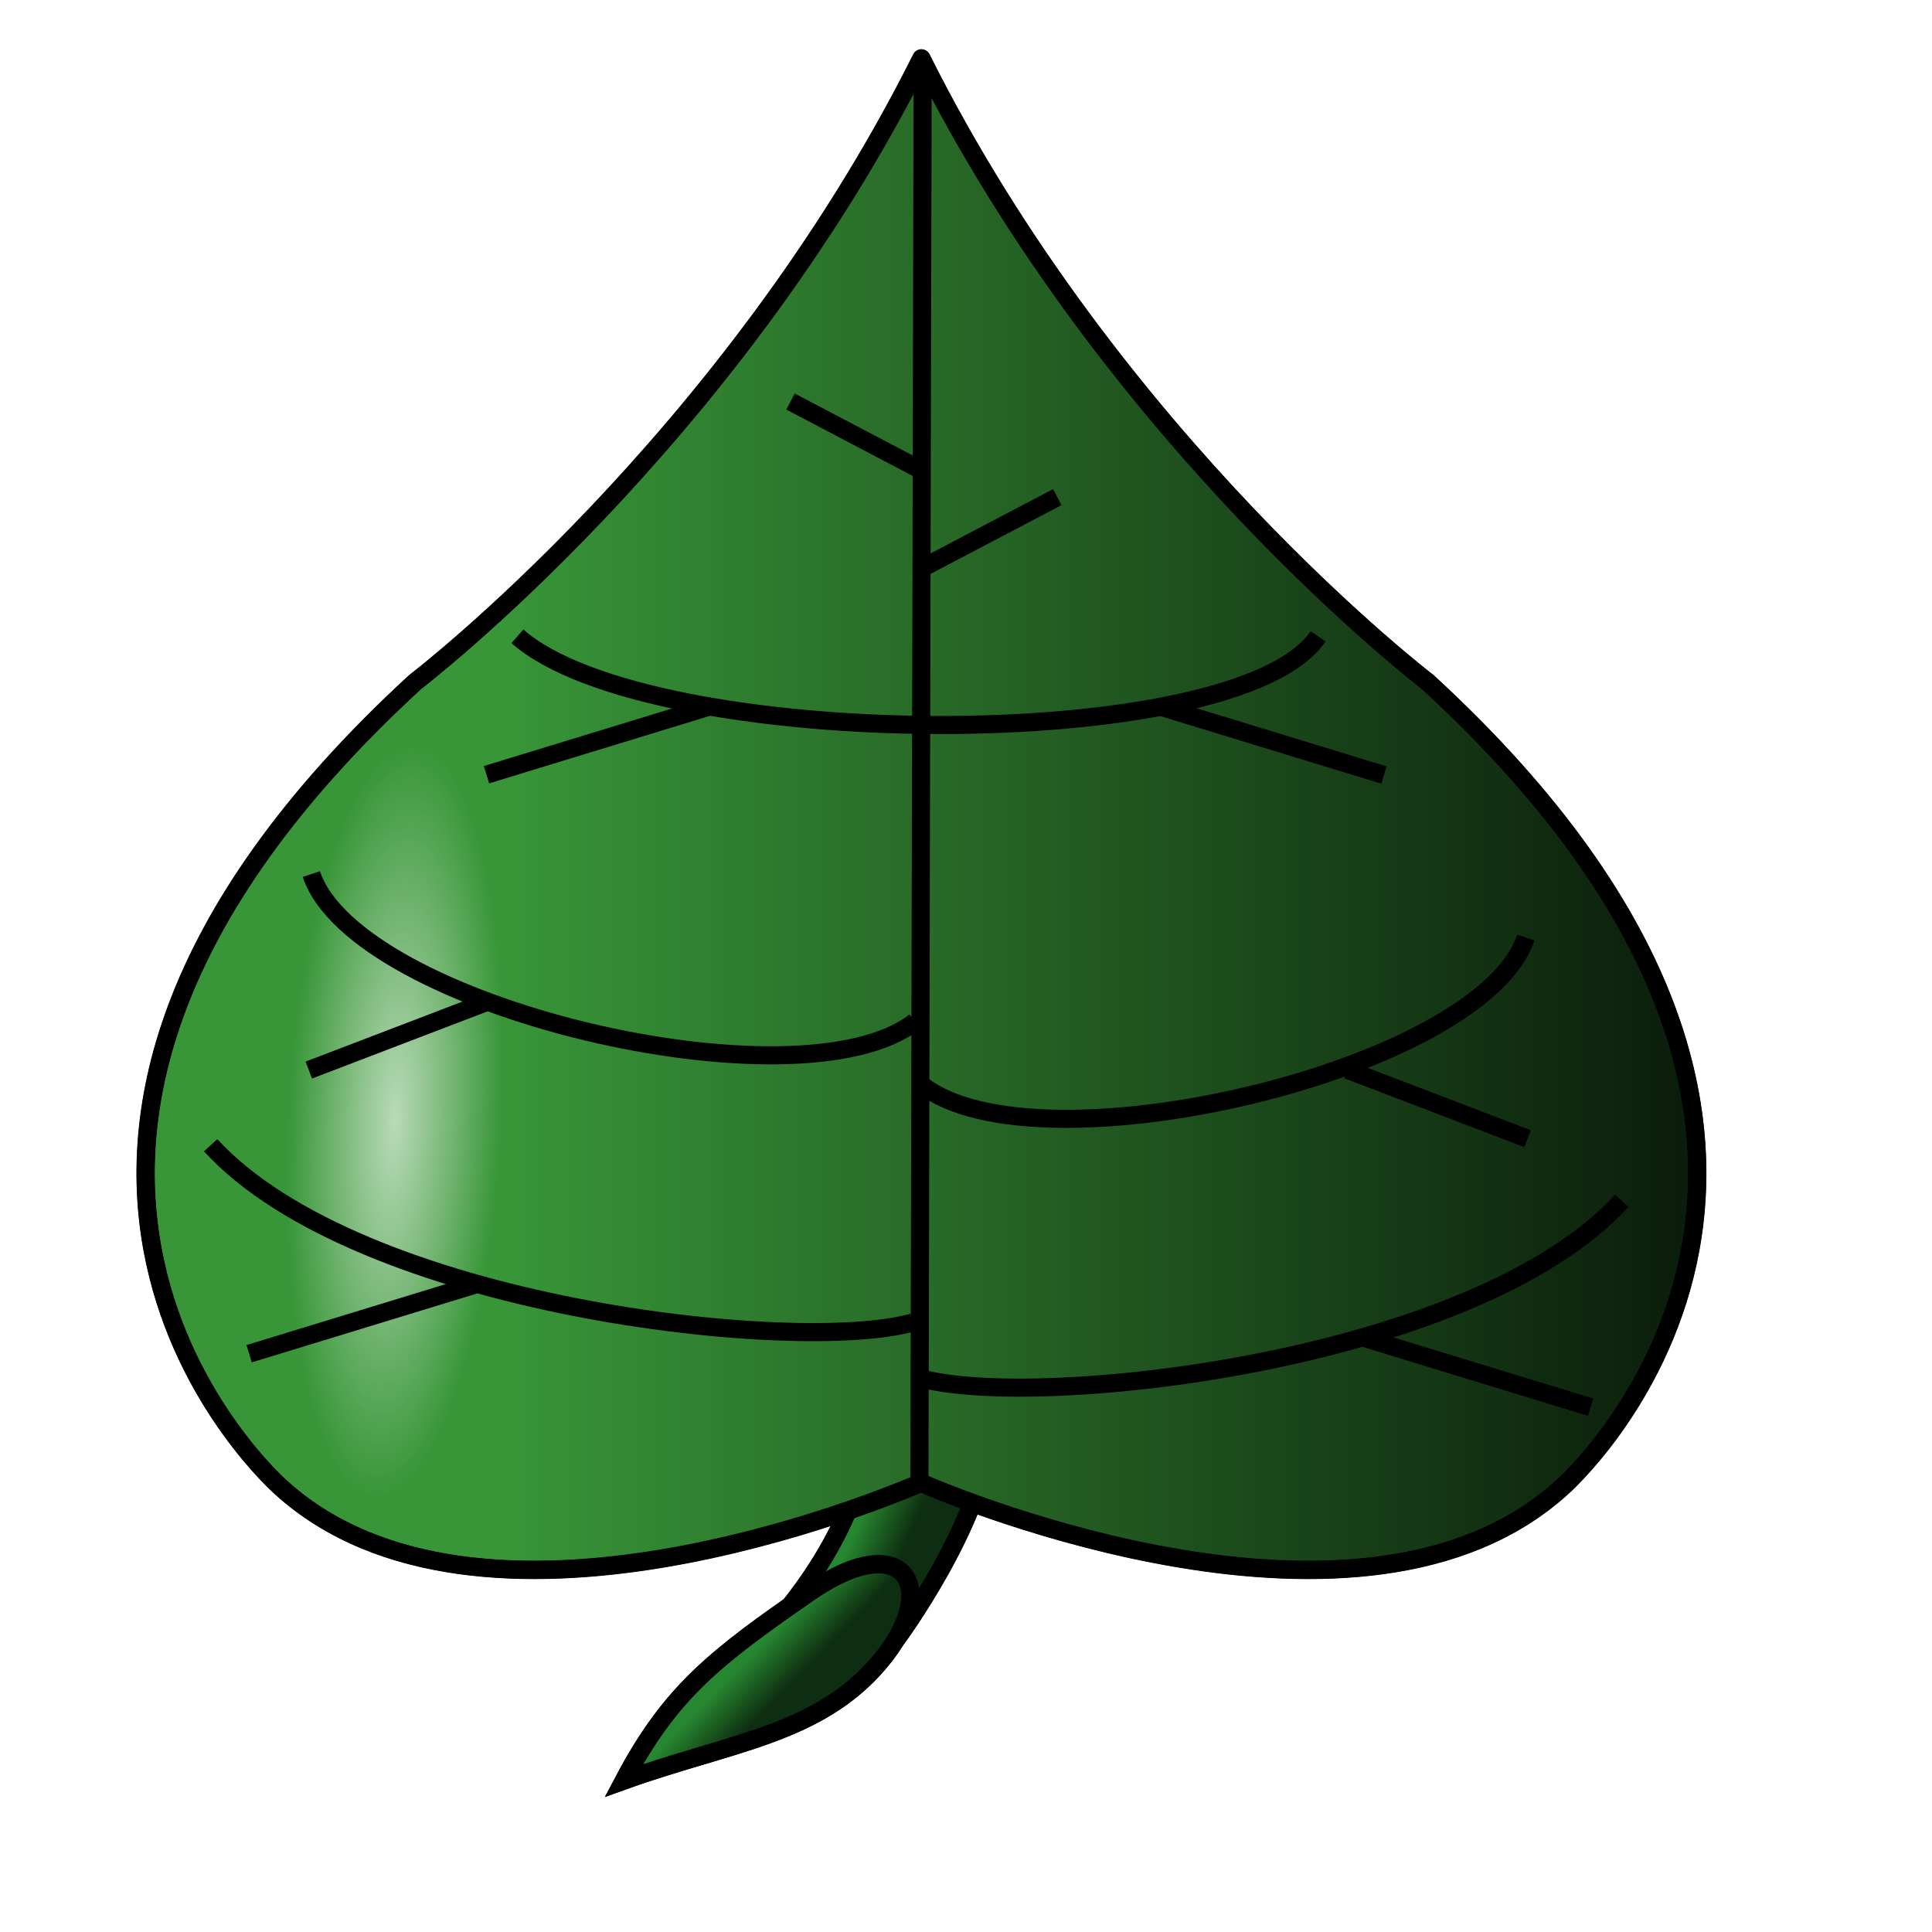
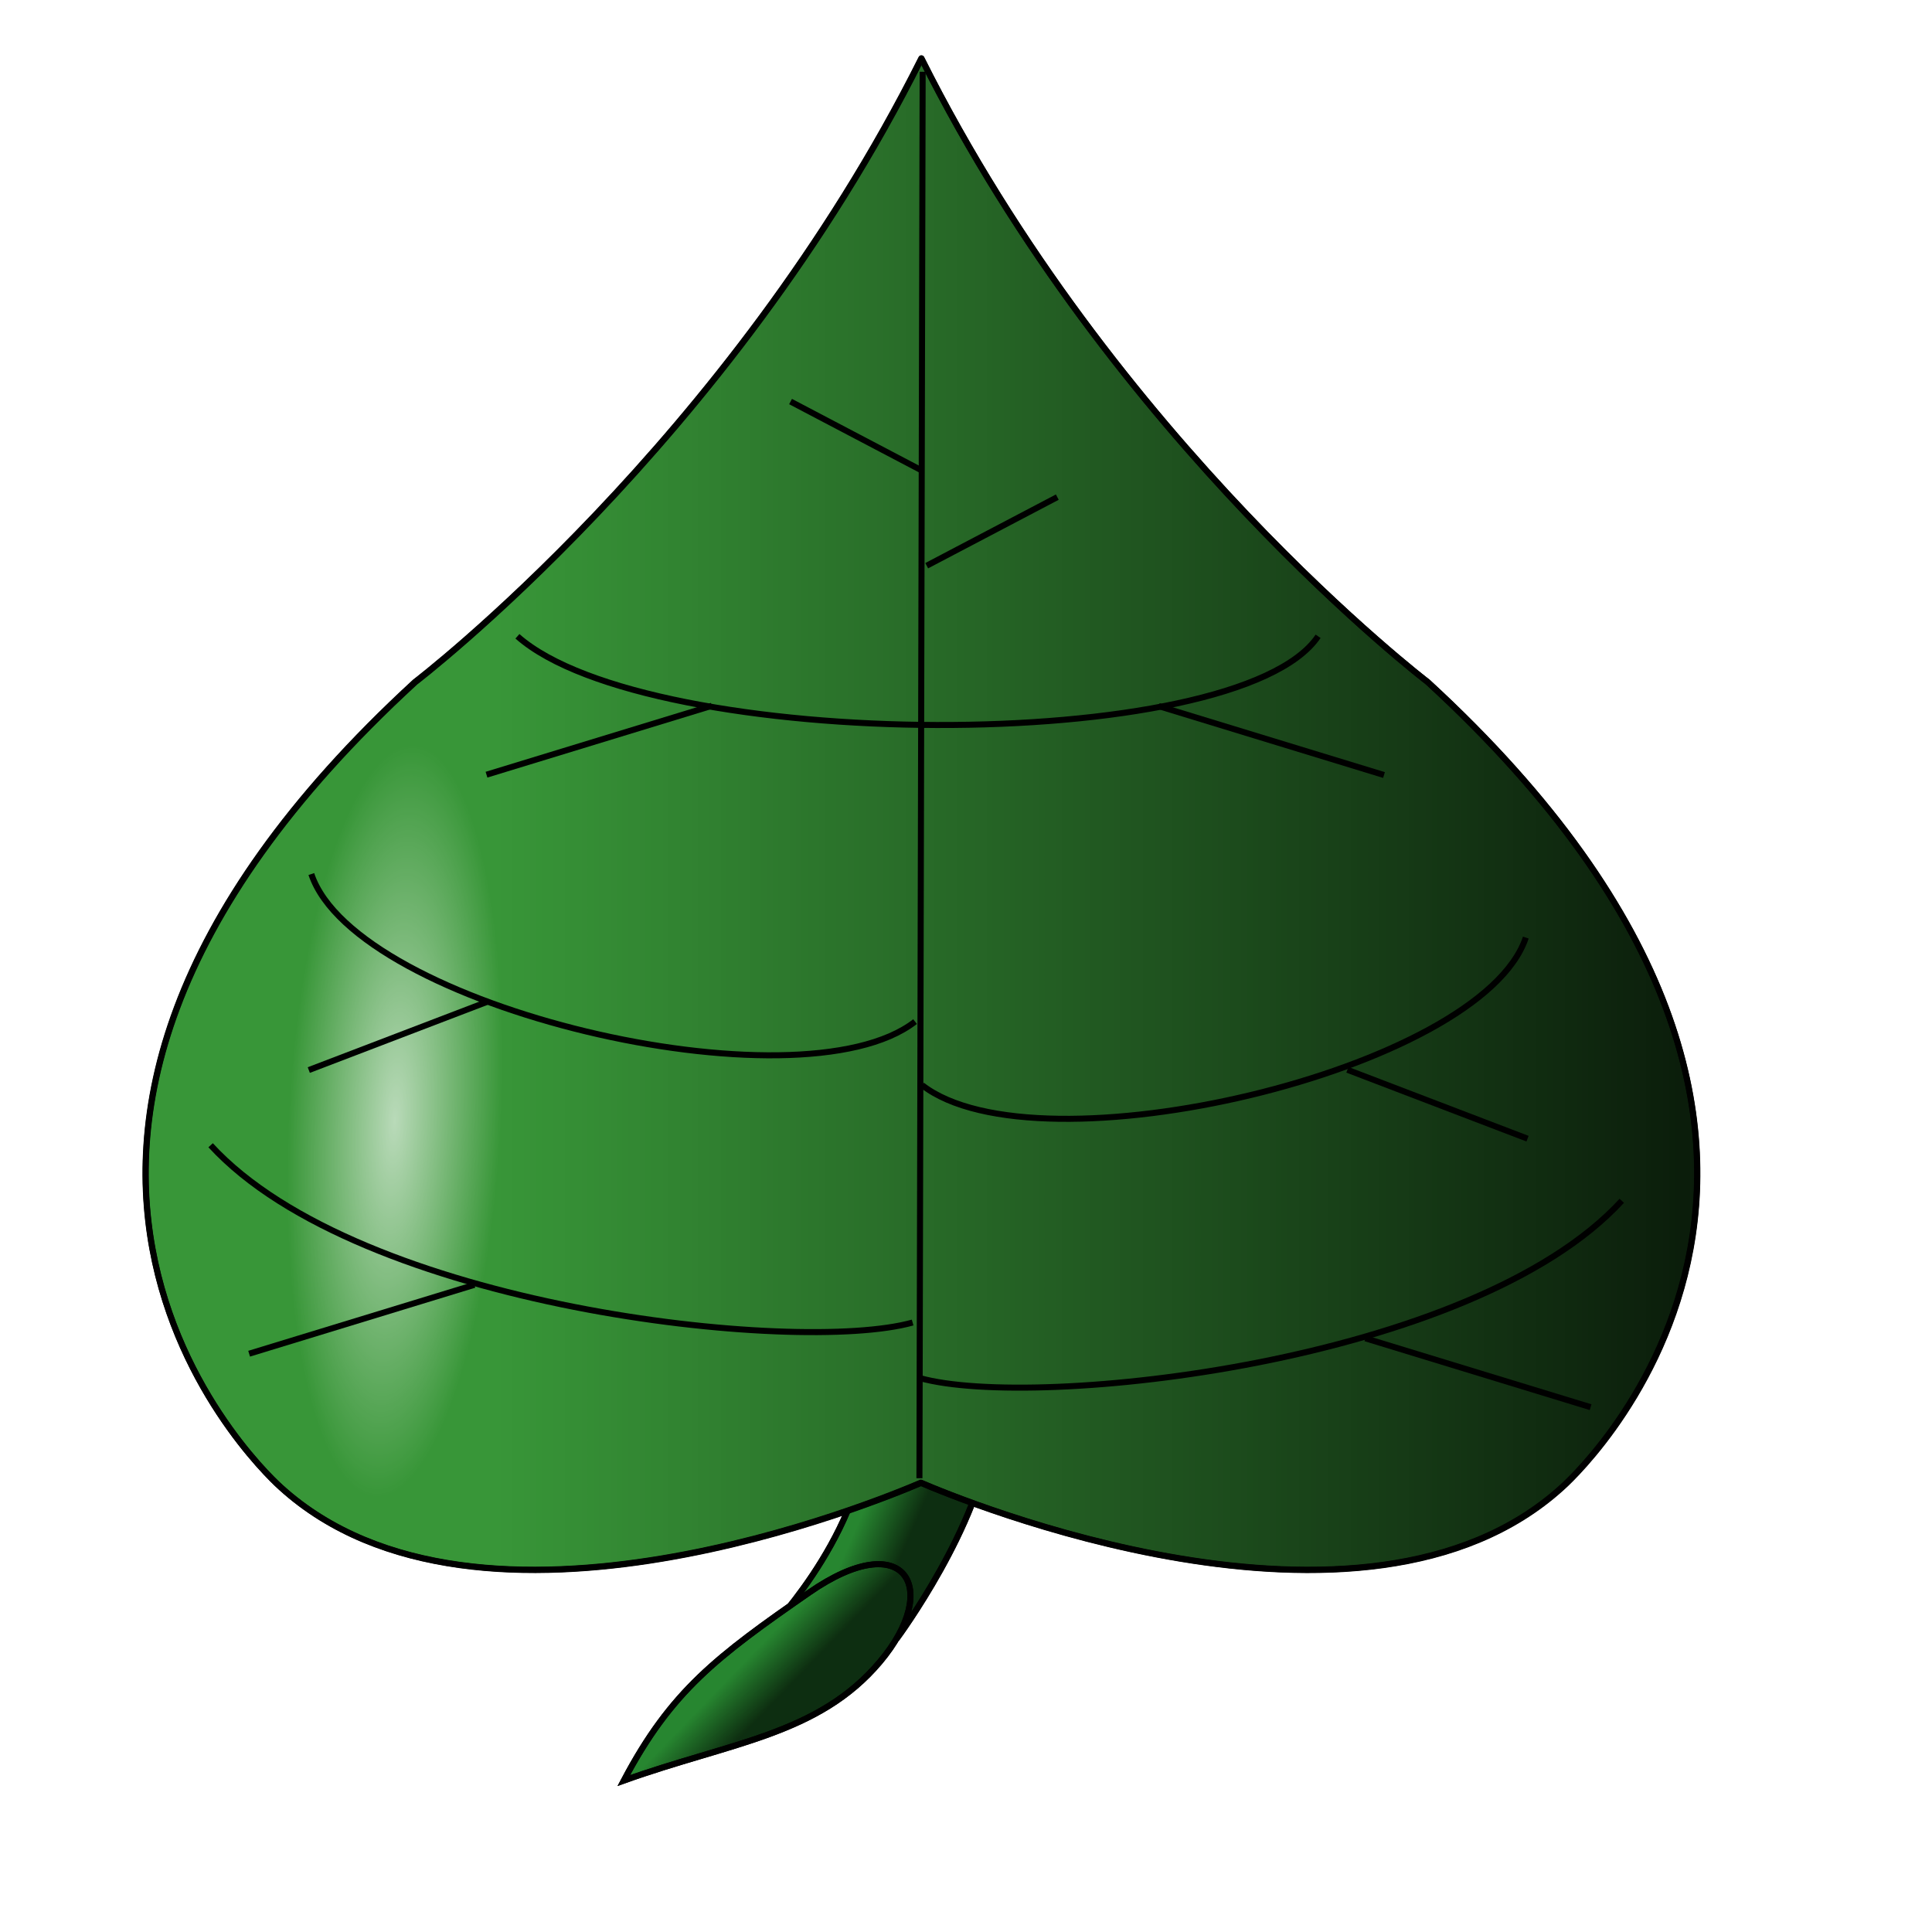
<svg xmlns="http://www.w3.org/2000/svg" xmlns:xlink="http://www.w3.org/1999/xlink" width="3cm" height="3cm" id="svg3126">
  <defs id="defs3">
    <linearGradient xlink:href="#linearGradient3001" id="linearGradient3038" x1="68.162" y1="91.956" x2="65.342" y2="90.734" gradientUnits="userSpaceOnUse" gradientTransform="translate(-15.03161,-1.230915)" />
    <linearGradient id="linearGradient3001">
      <stop style="stop-color:#000000;stop-opacity:0.653;" offset="0" id="stop3003" />
      <stop style="stop-color:#000000;stop-opacity:0;" offset="1" id="stop3005" />
    </linearGradient>
    <linearGradient xlink:href="#linearGradient3001" id="linearGradient3046" x1="58.633" y1="103.703" x2="56.564" y2="101.708" gradientUnits="userSpaceOnUse" gradientTransform="translate(-11.54497,-5.551373)" />
    <linearGradient id="linearGradient16364">
      <stop style="stop-color:#ffffff;stop-opacity:0.648;" offset="0" id="stop16366" />
      <stop style="stop-color:#fffff7;stop-opacity:0;" offset="1" id="stop16368" />
    </linearGradient>
    <radialGradient xlink:href="#linearGradient16364" id="radialGradient16370" cx="24.028" cy="24.52" fx="24.028" fy="24.52" r="7.799" gradientUnits="userSpaceOnUse" />
    <linearGradient id="linearGradient17181">
      <stop style="stop-color:#000000;stop-opacity:1;" offset="0" id="stop17183" />
      <stop style="stop-color:#000000;stop-opacity:0;" offset="1" id="stop17185" />
    </linearGradient>
    <linearGradient xlink:href="#linearGradient17181" id="linearGradient17187" x1="115.75" y1="51.436" x2="29.235" y2="51.436" gradientUnits="userSpaceOnUse" />
  </defs>
  <g id="layer1">
-     <path style="fill:#278630;fill-opacity:1;fill-rule:evenodd;stroke:#000000;stroke-width:1.063;stroke-linecap:butt;stroke-linejoin:miter;stroke-miterlimit:4;stroke-dasharray:none;stroke-opacity:1;display:inline" d="M 50.9,84.226 C 50.343,90.481 44.895,95.933 44.895,95.933 L 52.677,96.094 C 52.677,96.094 57.535,89.518 58.117,84.226 L 50.9,84.226 z " id="path3094" />
-     <path style="fill:url(#linearGradient3038);fill-opacity:1;fill-rule:evenodd;stroke:#000000;stroke-width:1.063;stroke-linecap:butt;stroke-linejoin:miter;stroke-miterlimit:4;stroke-dasharray:none;stroke-opacity:1;display:inline" d="M 50.904,84.236 C 50.347,90.49 44.899,95.943 44.899,95.943 L 52.681,96.103 C 52.681,96.103 57.539,89.528 58.121,84.236 L 50.904,84.236 z " id="path2932" />
-     <path style="fill:#389638;fill-opacity:1;fill-rule:evenodd;stroke:#000000;stroke-width:1.063;stroke-linecap:butt;stroke-linejoin:round;stroke-miterlimit:4;stroke-dasharray:none;stroke-dashoffset:0;stroke-opacity:1" d="M 54.083,3.437 C 42.829,25.947 24.371,40.036 24.371,40.036 C -5.829,67.797 16.497,87.306 16.497,87.306 C 28.141,97.876 51.886,87.965 54.056,87.032 C 56.163,87.94 80.008,97.891 91.67,87.306 C 91.67,87.306 113.996,67.797 83.796,40.036 C 83.796,40.036 65.338,25.947 54.083,3.437 z " id="rect4610" />
-     <path style="opacity:1;fill:url(#radialGradient16370);fill-opacity:1;fill-rule:evenodd;stroke:none;stroke-width:1.063;stroke-linecap:butt;stroke-linejoin:round;stroke-miterlimit:4;stroke-dasharray:none;stroke-dashoffset:0;stroke-opacity:1" id="path16362" d="M 31.826 24.52 A 7.799 7.799 0 1 1  16.229,24.52 A 7.799 7.799 0 1 1  31.826 24.52 z" transform="matrix(-0.127479,2.831724,-0.800953,1.917812e-2,45.8686,-2.724611)" />
-     <path style="fill:none;fill-opacity:0.75;fill-rule:evenodd;stroke:#000000;stroke-width:1.063;stroke-linecap:butt;stroke-linejoin:miter;stroke-miterlimit:4;stroke-dasharray:none;stroke-opacity:1" d="M 30.367,37.343 C 38.076,44.165 72.586,44.404 77.358,37.343" id="path4596" />
-     <path style="fill:none;fill-opacity:0.75;fill-rule:evenodd;stroke:#000000;stroke-width:1.063;stroke-linecap:butt;stroke-linejoin:miter;stroke-miterlimit:4;stroke-dasharray:none;stroke-opacity:1" d="M 28.552,45.465 L 41.775,41.422" id="path6947" />
-     <path style="fill:none;fill-opacity:0.75;fill-rule:evenodd;stroke:#000000;stroke-width:1.063;stroke-linecap:butt;stroke-linejoin:miter;stroke-miterlimit:4;stroke-dasharray:none;stroke-opacity:1" d="M 81.225,45.485 L 68.003,41.441" id="path7685" />
-     <path style="fill:none;fill-opacity:0.75;fill-rule:evenodd;stroke:#000000;stroke-width:1.063;stroke-linecap:butt;stroke-linejoin:miter;stroke-miterlimit:4;stroke-dasharray:none;stroke-opacity:1" d="M 54.061,27.592 L 46.396,23.566" id="path9272" />
-     <path style="fill:none;fill-opacity:0.75;fill-rule:evenodd;stroke:#000000;stroke-width:1.063;stroke-linecap:butt;stroke-linejoin:miter;stroke-miterlimit:4;stroke-dasharray:none;stroke-opacity:1" d="M 54.386,33.2 L 62.051,29.175" id="path10000" />
-     <path style="fill:#278630;fill-opacity:1;fill-rule:evenodd;stroke:#000000;stroke-width:1.063;stroke-linecap:butt;stroke-linejoin:miter;stroke-miterlimit:4;stroke-dasharray:none;stroke-opacity:1;display:inline" d="M 36.612,104.496 C 42.867,102.251 48.026,101.823 51.644,97.528 C 55.272,93.218 53.142,89.547 47.496,93.457 C 42.059,97.222 39.377,99.258 36.612,104.496 z " id="path3100" />
-     <path style="fill:none;fill-opacity:0.75;fill-rule:evenodd;stroke:#000000;stroke-width:1.063;stroke-linecap:butt;stroke-linejoin:miter;stroke-miterlimit:4;stroke-dasharray:none;stroke-opacity:1" d="M 54.149,4.212 L 53.96,86.755" id="path10010" />
-     <path style="fill:none;fill-opacity:0.75;fill-rule:evenodd;stroke:#000000;stroke-width:1.063;stroke-linecap:butt;stroke-linejoin:miter;stroke-miterlimit:4;stroke-dasharray:none;stroke-opacity:1" d="M 54.115,63.684 C 60.892,68.968 86.946,62.844 89.547,55.025" id="path10016" />
-     <path style="fill:none;fill-opacity:0.75;fill-rule:evenodd;stroke:#000000;stroke-width:1.063;stroke-linecap:butt;stroke-linejoin:miter;stroke-miterlimit:4;stroke-dasharray:none;stroke-opacity:1" d="M 53.981,80.876 C 60.782,82.779 86.45,79.991 95.18,70.471" id="path10018" />
-     <path style="fill:none;fill-opacity:0.75;fill-rule:evenodd;stroke:#000000;stroke-width:1.063;stroke-linecap:butt;stroke-linejoin:miter;stroke-miterlimit:4;stroke-dasharray:none;stroke-opacity:1" d="M 53.704,59.956 C 46.926,65.24 20.873,59.116 18.272,51.297" id="path10020" />
-     <path style="fill:none;fill-opacity:0.75;fill-rule:evenodd;stroke:#000000;stroke-width:1.063;stroke-linecap:butt;stroke-linejoin:miter;stroke-miterlimit:4;stroke-dasharray:none;stroke-opacity:1" d="M 53.561,77.617 C 46.759,79.52 21.092,76.732 12.361,67.212" id="path10022" />
-     <path style="fill:none;fill-opacity:0.75;fill-rule:evenodd;stroke:#000000;stroke-width:1.063;stroke-linecap:butt;stroke-linejoin:miter;stroke-miterlimit:4;stroke-dasharray:none;stroke-opacity:1" d="M 18.122,62.8 L 28.694,58.756" id="path10024" />
-     <path style="fill:none;fill-opacity:0.75;fill-rule:evenodd;stroke:#000000;stroke-width:1.063;stroke-linecap:butt;stroke-linejoin:miter;stroke-miterlimit:4;stroke-dasharray:none;stroke-opacity:1" d="M 14.621,79.447 L 27.843,75.404" id="path10028" />
-     <path style="fill:none;fill-opacity:0.75;fill-rule:evenodd;stroke:#000000;stroke-width:1.063;stroke-linecap:butt;stroke-linejoin:miter;stroke-miterlimit:4;stroke-dasharray:none;stroke-opacity:1" d="M 93.351,82.585 L 80.129,78.542" id="path10030" />
-     <path style="fill:none;fill-opacity:0.75;fill-rule:evenodd;stroke:#000000;stroke-width:1.063;stroke-linecap:butt;stroke-linejoin:miter;stroke-miterlimit:4;stroke-dasharray:none;stroke-opacity:1" d="M 89.649,66.827 L 79.077,62.784" id="path10032" />
-     <path style="fill:url(#linearGradient3046);fill-opacity:1;fill-rule:evenodd;stroke:#000000;stroke-width:1.063;stroke-linecap:butt;stroke-linejoin:miter;stroke-miterlimit:4;stroke-dasharray:none;stroke-opacity:1;display:inline" d="M 36.607,104.501 C 42.862,102.256 48.021,101.827 51.638,97.532 C 55.267,93.223 53.137,89.552 47.491,93.462 C 42.054,97.227 39.372,99.262 36.607,104.501 z " id="path2936" />
-     <path style="fill:url(#linearGradient17187);fill-opacity:1.0;fill-rule:evenodd;stroke:#000000;stroke-width:1.063;stroke-linecap:butt;stroke-linejoin:round;stroke-miterlimit:4;stroke-dasharray:none;stroke-dashoffset:0;stroke-opacity:1" d="M 54.071,3.419 C 42.816,25.929 24.358,40.018 24.358,40.018 C -5.842,67.78 16.484,87.289 16.484,87.289 C 28.129,97.858 51.874,87.948 54.043,87.014 C 56.151,87.922 79.996,97.874 91.657,87.289 C 91.657,87.289 113.983,67.78 83.783,40.018 C 83.783,40.018 65.325,25.929 54.071,3.419 z " id="path17179" />
+     <path style="fill:#278630;fill-opacity:1;fill-rule:evenodd;stroke:#000000;stroke-width:0.354;stroke-linecap:butt;stroke-linejoin:miter;stroke-miterlimit:4;stroke-dasharray:none;stroke-opacity:1;display:inline" d="M 50.9,84.226 C 50.343,90.481 44.895,95.933 44.895,95.933 L 52.677,96.094 C 52.677,96.094 57.535,89.518 58.117,84.226 L 50.9,84.226 z " id="path3094" />
+     <path style="fill:url(#linearGradient3038);fill-opacity:1;fill-rule:evenodd;stroke:#000000;stroke-width:0.354;stroke-linecap:butt;stroke-linejoin:miter;stroke-miterlimit:4;stroke-dasharray:none;stroke-opacity:1;display:inline" d="M 50.904,84.236 C 50.347,90.49 44.899,95.943 44.899,95.943 L 52.681,96.103 C 52.681,96.103 57.539,89.528 58.121,84.236 L 50.904,84.236 z " id="path2932" />
+     <path style="fill:#389638;fill-opacity:1;fill-rule:evenodd;stroke:#000000;stroke-width:0.354;stroke-linecap:butt;stroke-linejoin:round;stroke-miterlimit:4;stroke-dasharray:none;stroke-dashoffset:0;stroke-opacity:1" d="M 54.083,3.437 C 42.829,25.947 24.371,40.036 24.371,40.036 C -5.829,67.797 16.497,87.306 16.497,87.306 C 28.141,97.876 51.886,87.965 54.056,87.032 C 56.163,87.94 80.008,97.891 91.67,87.306 C 91.67,87.306 113.996,67.797 83.796,40.036 C 83.796,40.036 65.338,25.947 54.083,3.437 z " id="rect4610" />
+     <path style="opacity:1;fill:url(#radialGradient16370);fill-opacity:1;fill-rule:evenodd;stroke:none;stroke-width:0.235;stroke-linecap:butt;stroke-linejoin:round;stroke-miterlimit:4;stroke-dasharray:none;stroke-dashoffset:0;stroke-opacity:1" id="path16362" d="M 31.826 24.52 A 7.799 7.799 0 1 1  16.229,24.52 A 7.799 7.799 0 1 1  31.826 24.52 z" transform="matrix(-0.127479,2.831724,-0.800953,1.917812e-2,45.8686,-2.724611)" />
+     <path style="fill:none;fill-opacity:0.75;fill-rule:evenodd;stroke:#000000;stroke-width:0.354;stroke-linecap:butt;stroke-linejoin:miter;stroke-miterlimit:4;stroke-dasharray:none;stroke-opacity:1" d="M 30.367,37.343 C 38.076,44.165 72.586,44.404 77.358,37.343" id="path4596" />
+     <path style="fill:none;fill-opacity:0.75;fill-rule:evenodd;stroke:#000000;stroke-width:0.354;stroke-linecap:butt;stroke-linejoin:miter;stroke-miterlimit:4;stroke-dasharray:none;stroke-opacity:1" d="M 28.552,45.465 L 41.775,41.422" id="path6947" />
+     <path style="fill:none;fill-opacity:0.75;fill-rule:evenodd;stroke:#000000;stroke-width:0.354;stroke-linecap:butt;stroke-linejoin:miter;stroke-miterlimit:4;stroke-dasharray:none;stroke-opacity:1" d="M 81.225,45.485 L 68.003,41.441" id="path7685" />
+     <path style="fill:none;fill-opacity:0.75;fill-rule:evenodd;stroke:#000000;stroke-width:0.354;stroke-linecap:butt;stroke-linejoin:miter;stroke-miterlimit:4;stroke-dasharray:none;stroke-opacity:1" d="M 54.061,27.592 L 46.396,23.566" id="path9272" />
+     <path style="fill:none;fill-opacity:0.75;fill-rule:evenodd;stroke:#000000;stroke-width:0.354;stroke-linecap:butt;stroke-linejoin:miter;stroke-miterlimit:4;stroke-dasharray:none;stroke-opacity:1" d="M 54.386,33.2 L 62.051,29.175" id="path10000" />
+     <path style="fill:#278630;fill-opacity:1;fill-rule:evenodd;stroke:#000000;stroke-width:0.354;stroke-linecap:butt;stroke-linejoin:miter;stroke-miterlimit:4;stroke-dasharray:none;stroke-opacity:1;display:inline" d="M 36.612,104.496 C 42.867,102.251 48.026,101.823 51.644,97.528 C 55.272,93.218 53.142,89.547 47.496,93.457 C 42.059,97.222 39.377,99.258 36.612,104.496 z " id="path3100" />
+     <path style="fill:none;fill-opacity:0.75;fill-rule:evenodd;stroke:#000000;stroke-width:0.354;stroke-linecap:butt;stroke-linejoin:miter;stroke-miterlimit:4;stroke-dasharray:none;stroke-opacity:1" d="M 54.149,4.212 L 53.96,86.755" id="path10010" />
+     <path style="fill:none;fill-opacity:0.75;fill-rule:evenodd;stroke:#000000;stroke-width:0.354;stroke-linecap:butt;stroke-linejoin:miter;stroke-miterlimit:4;stroke-dasharray:none;stroke-opacity:1" d="M 54.115,63.684 C 60.892,68.968 86.946,62.844 89.547,55.025" id="path10016" />
+     <path style="fill:none;fill-opacity:0.75;fill-rule:evenodd;stroke:#000000;stroke-width:0.354;stroke-linecap:butt;stroke-linejoin:miter;stroke-miterlimit:4;stroke-dasharray:none;stroke-opacity:1" d="M 53.981,80.876 C 60.782,82.779 86.45,79.991 95.18,70.471" id="path10018" />
+     <path style="fill:none;fill-opacity:0.75;fill-rule:evenodd;stroke:#000000;stroke-width:0.354;stroke-linecap:butt;stroke-linejoin:miter;stroke-miterlimit:4;stroke-dasharray:none;stroke-opacity:1" d="M 53.704,59.956 C 46.926,65.24 20.873,59.116 18.272,51.297" id="path10020" />
+     <path style="fill:none;fill-opacity:0.75;fill-rule:evenodd;stroke:#000000;stroke-width:0.354;stroke-linecap:butt;stroke-linejoin:miter;stroke-miterlimit:4;stroke-dasharray:none;stroke-opacity:1" d="M 53.561,77.617 C 46.759,79.52 21.092,76.732 12.361,67.212" id="path10022" />
+     <path style="fill:none;fill-opacity:0.75;fill-rule:evenodd;stroke:#000000;stroke-width:0.354;stroke-linecap:butt;stroke-linejoin:miter;stroke-miterlimit:4;stroke-dasharray:none;stroke-opacity:1" d="M 18.122,62.8 L 28.694,58.756" id="path10024" />
+     <path style="fill:none;fill-opacity:0.75;fill-rule:evenodd;stroke:#000000;stroke-width:0.354;stroke-linecap:butt;stroke-linejoin:miter;stroke-miterlimit:4;stroke-dasharray:none;stroke-opacity:1" d="M 14.621,79.447 L 27.843,75.404" id="path10028" />
+     <path style="fill:none;fill-opacity:0.75;fill-rule:evenodd;stroke:#000000;stroke-width:0.354;stroke-linecap:butt;stroke-linejoin:miter;stroke-miterlimit:4;stroke-dasharray:none;stroke-opacity:1" d="M 93.351,82.585 L 80.129,78.542" id="path10030" />
+     <path style="fill:none;fill-opacity:0.75;fill-rule:evenodd;stroke:#000000;stroke-width:0.354;stroke-linecap:butt;stroke-linejoin:miter;stroke-miterlimit:4;stroke-dasharray:none;stroke-opacity:1" d="M 89.649,66.827 L 79.077,62.784" id="path10032" />
+     <path style="fill:url(#linearGradient3046);fill-opacity:1;fill-rule:evenodd;stroke:#000000;stroke-width:0.354;stroke-linecap:butt;stroke-linejoin:miter;stroke-miterlimit:4;stroke-dasharray:none;stroke-opacity:1;display:inline" d="M 36.607,104.501 C 42.862,102.256 48.021,101.827 51.638,97.532 C 55.267,93.223 53.137,89.552 47.491,93.462 C 42.054,97.227 39.372,99.262 36.607,104.501 z " id="path2936" />
+     <path style="fill:url(#linearGradient17187);fill-opacity:1.0;fill-rule:evenodd;stroke:#000000;stroke-width:0.354;stroke-linecap:butt;stroke-linejoin:round;stroke-miterlimit:4;stroke-dasharray:none;stroke-dashoffset:0;stroke-opacity:1" d="M 54.071,3.419 C 42.816,25.929 24.358,40.018 24.358,40.018 C -5.842,67.78 16.484,87.289 16.484,87.289 C 28.129,97.858 51.874,87.948 54.043,87.014 C 56.151,87.922 79.996,97.874 91.657,87.289 C 91.657,87.289 113.983,67.78 83.783,40.018 C 83.783,40.018 65.325,25.929 54.071,3.419 z " id="path17179" />
  </g>
</svg>
